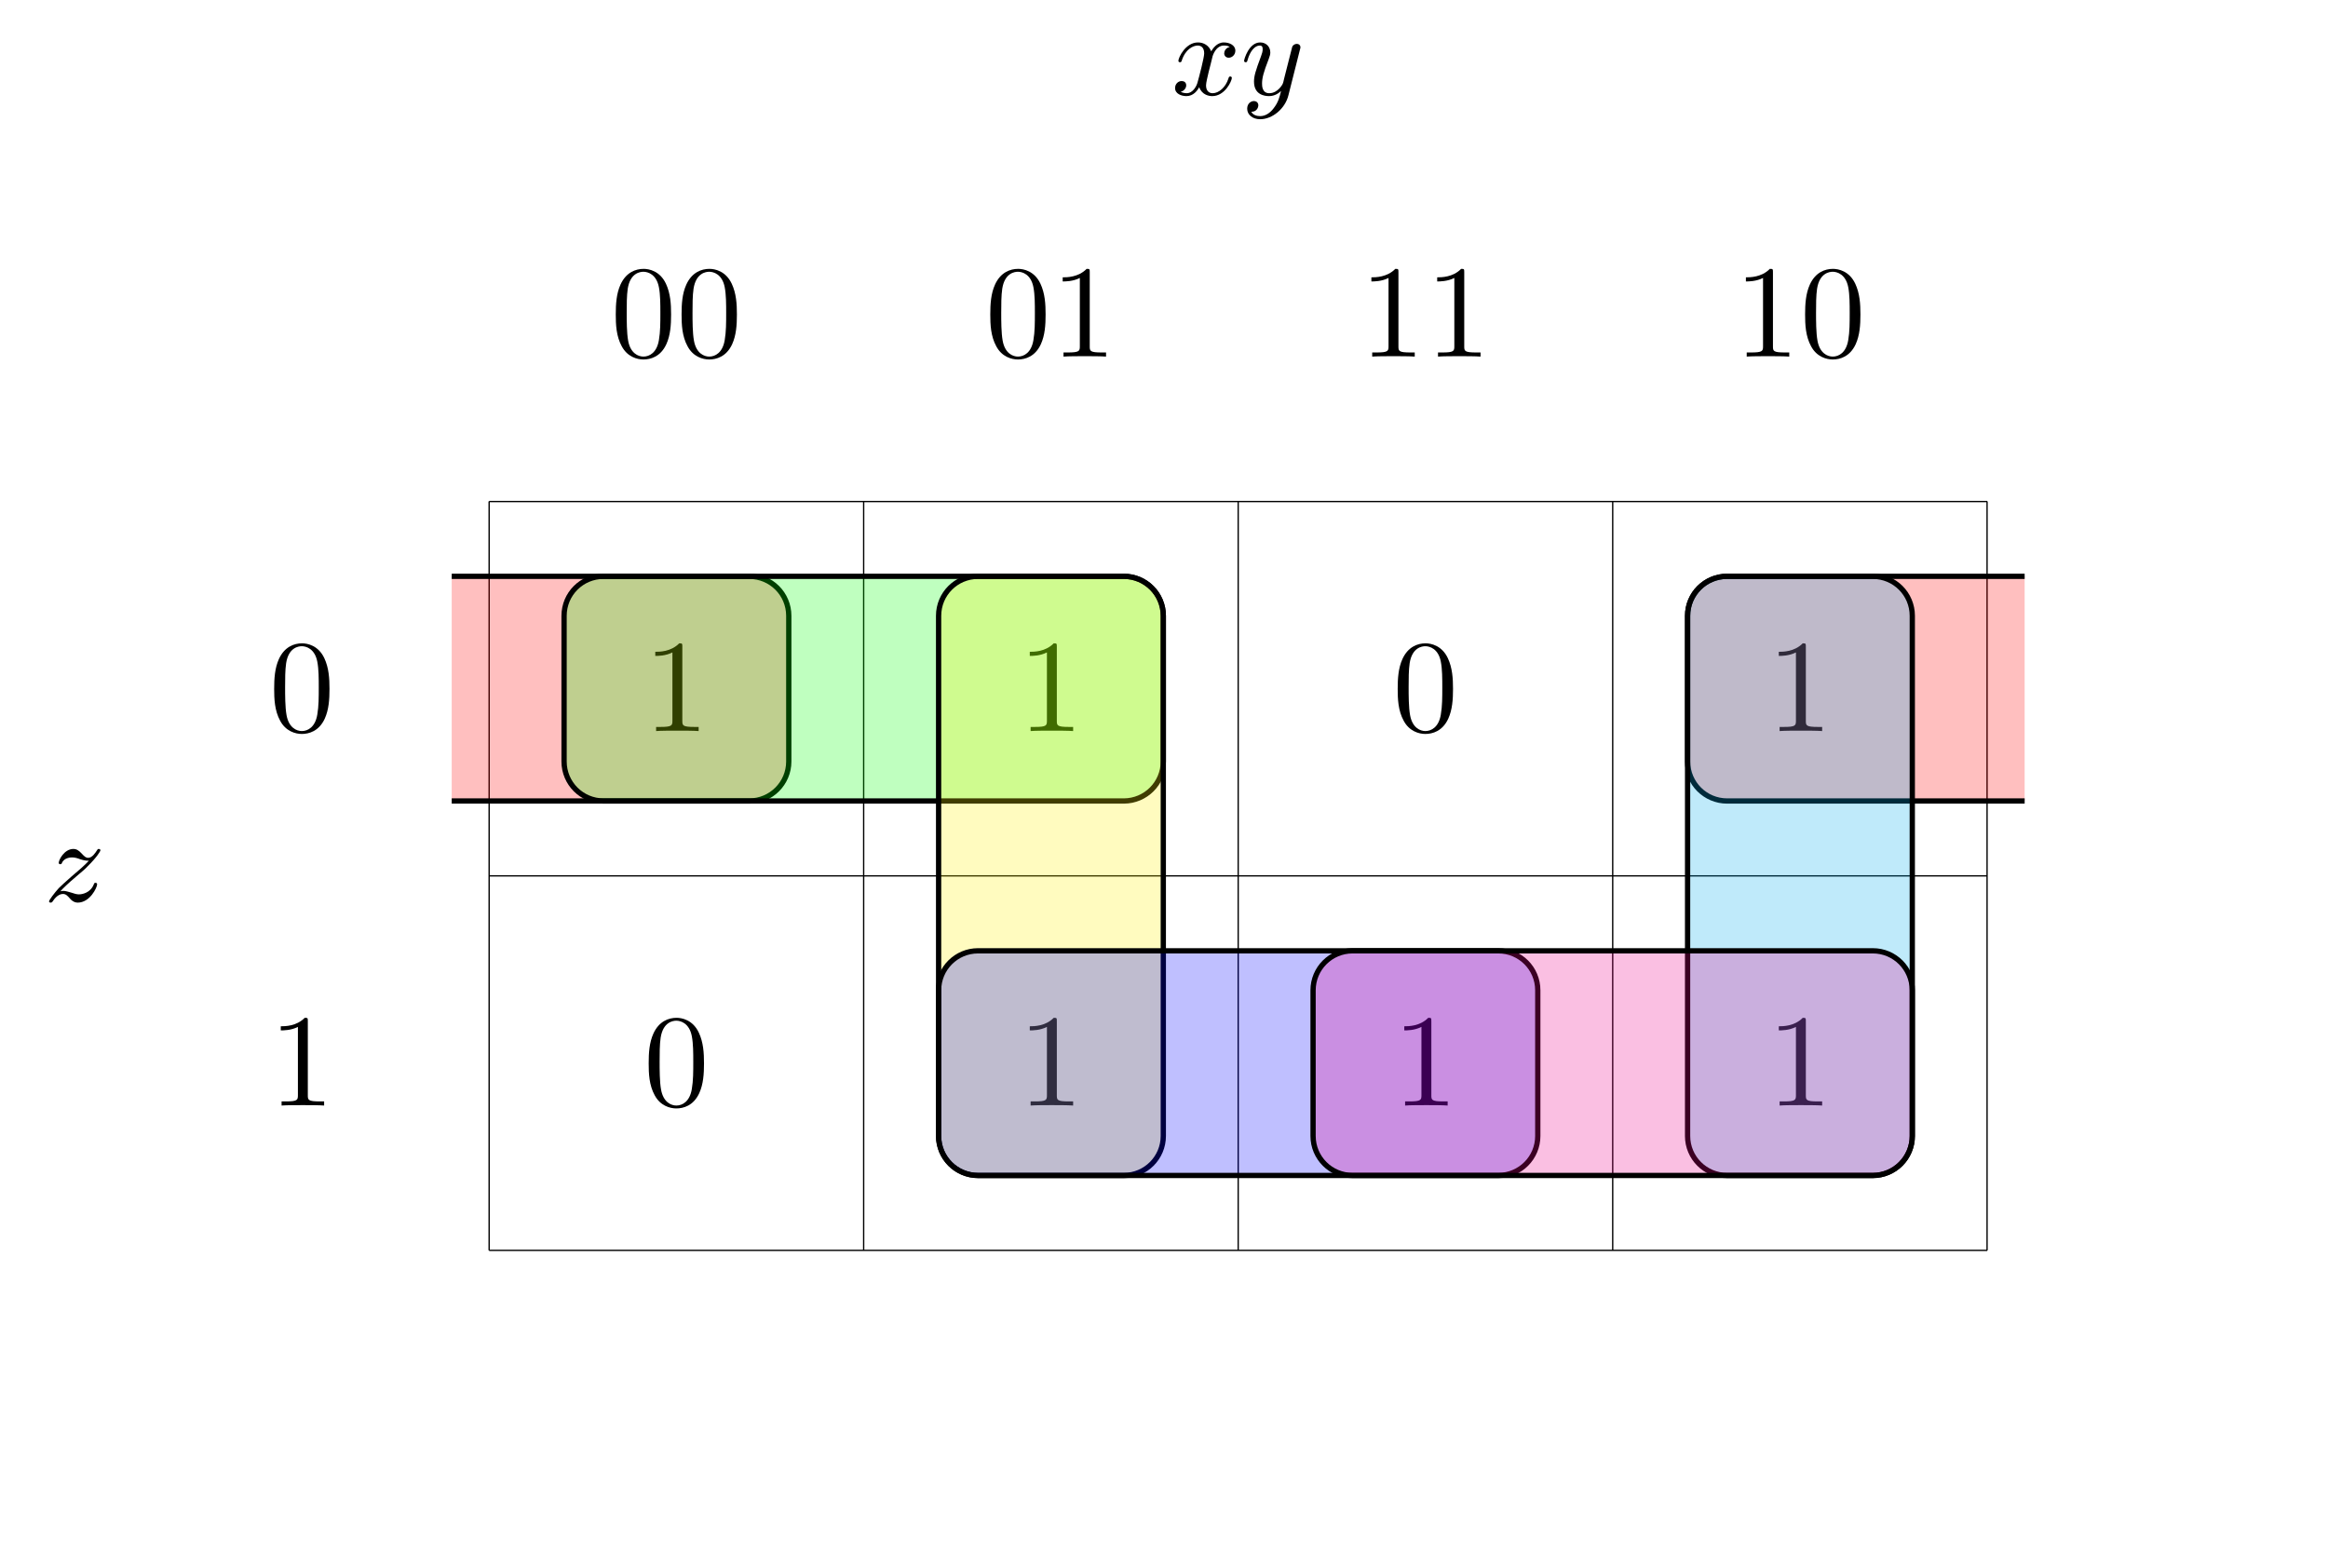
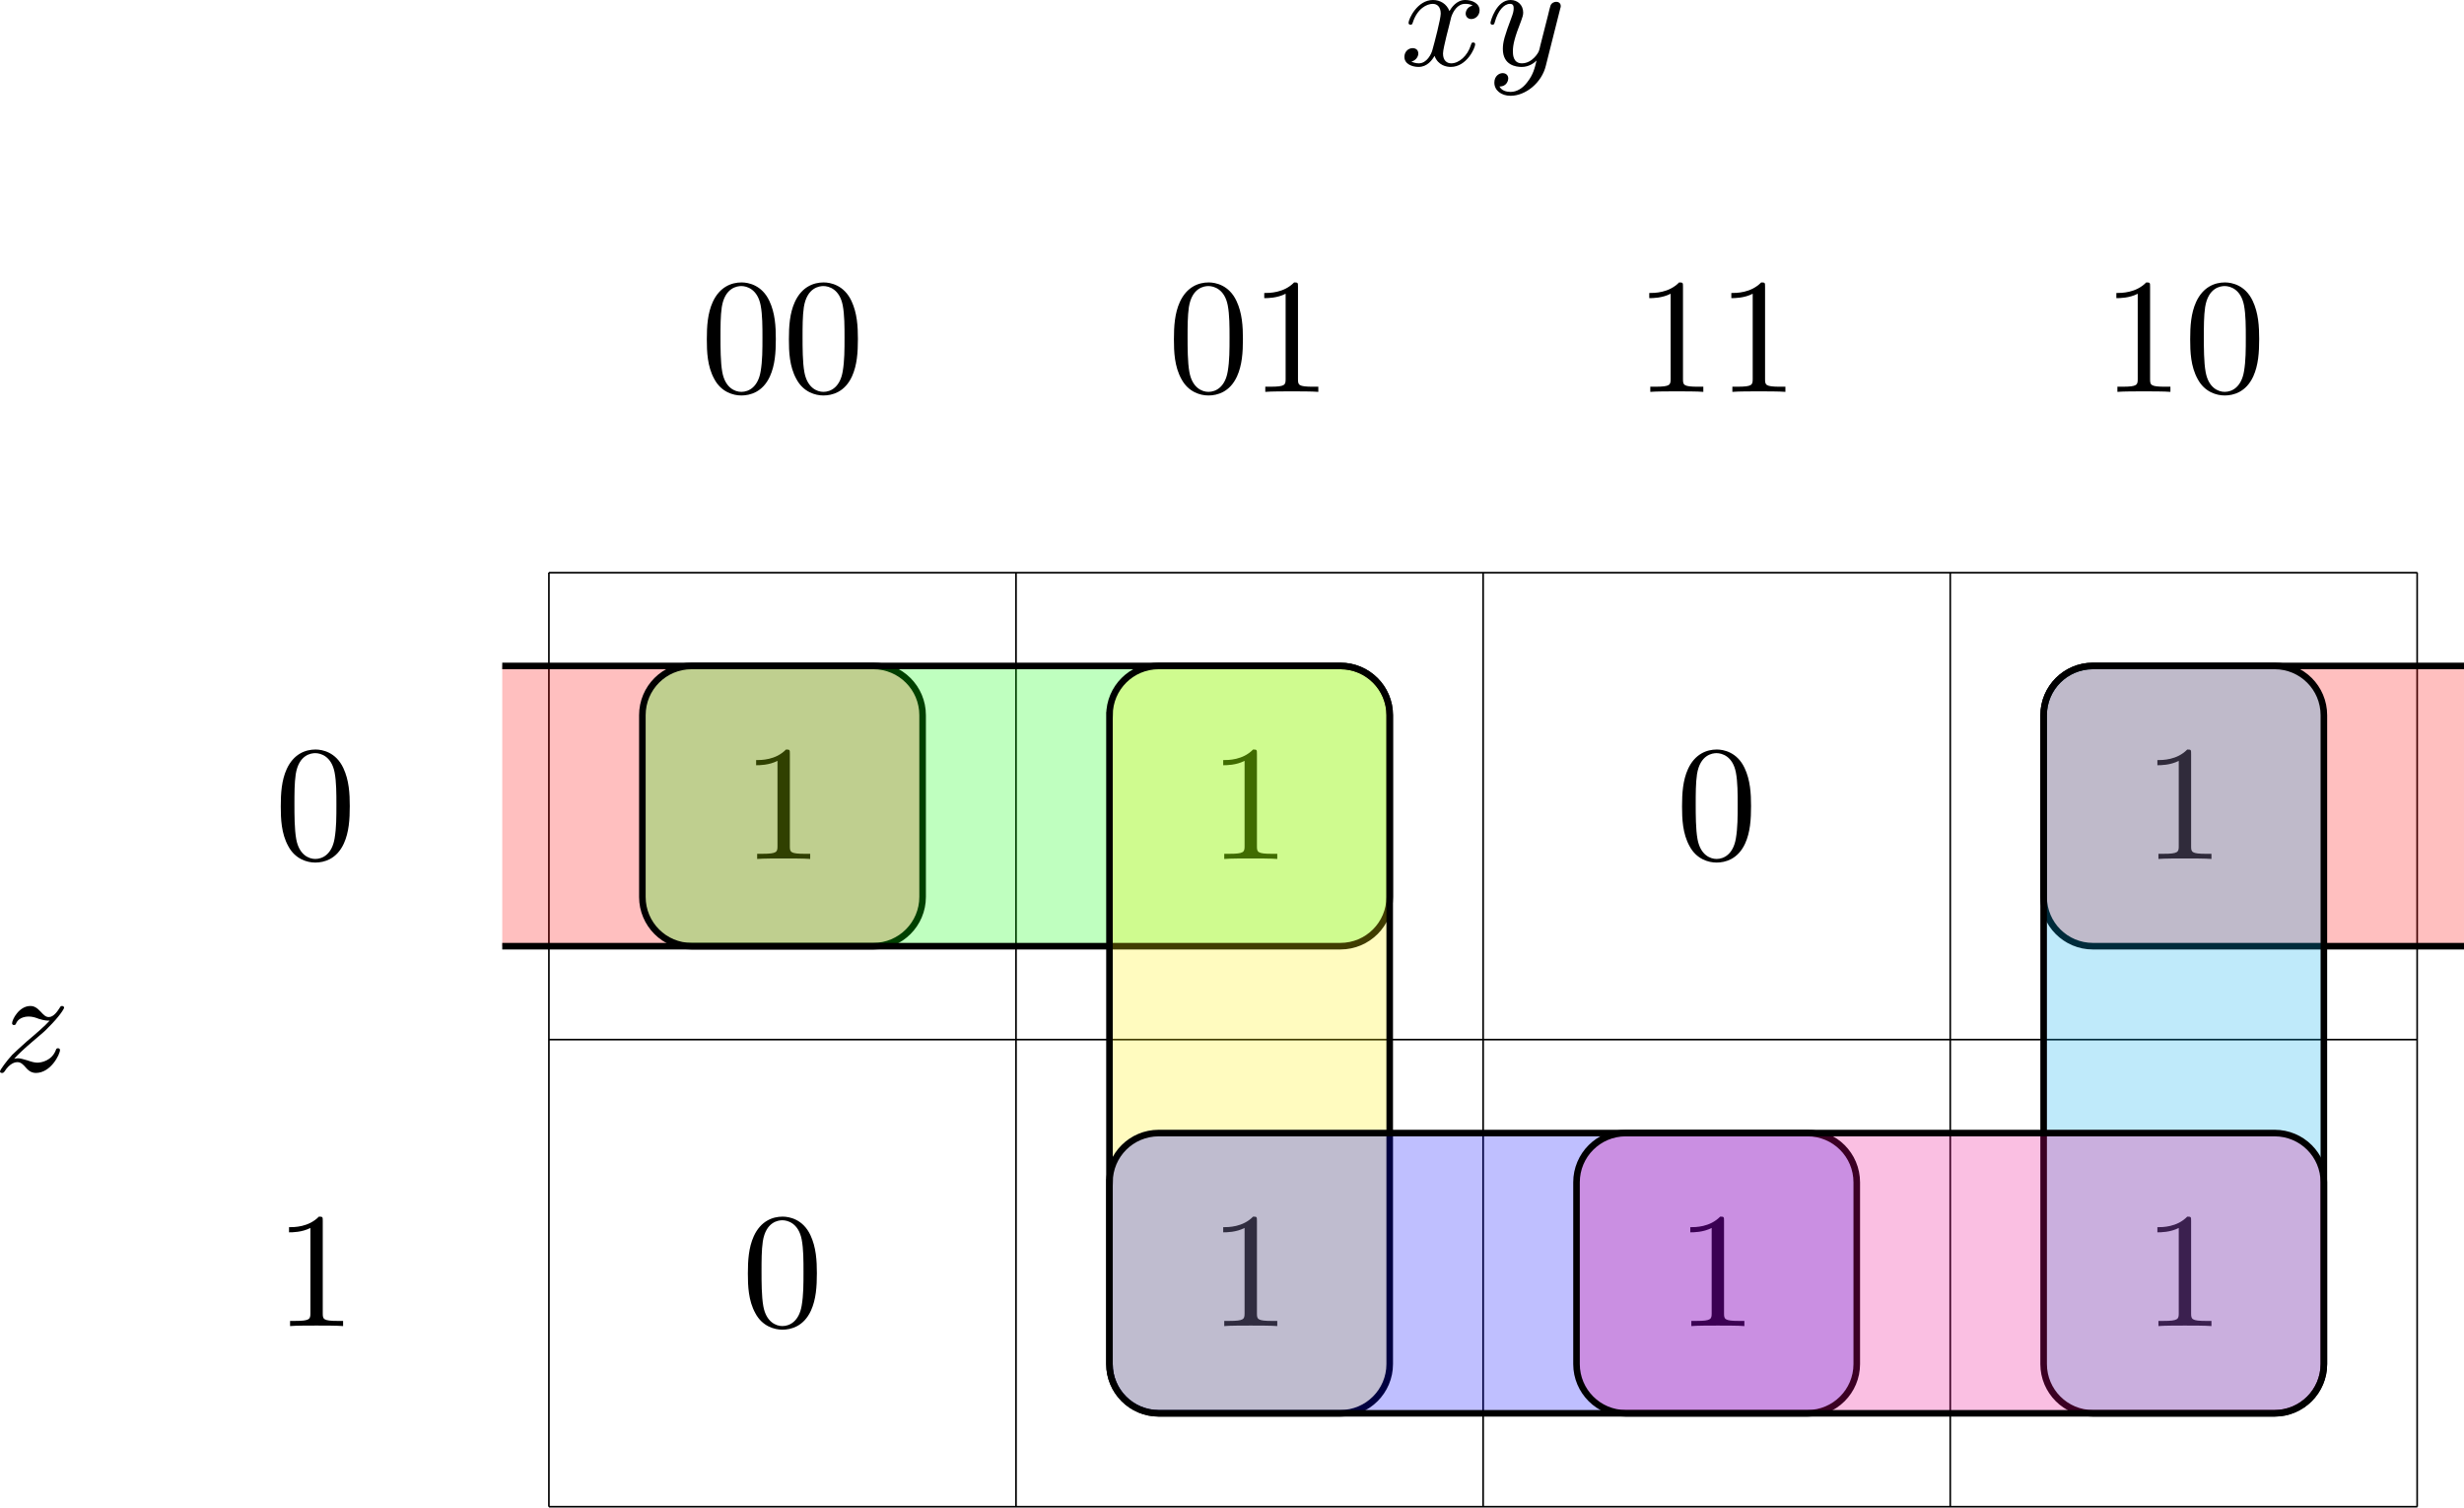
- <svg xmlns="http://www.w3.org/2000/svg" xmlns:xlink="http://www.w3.org/1999/xlink" width="176.207pt" height="118.673pt" viewBox="0 0 176.207 118.673" version="1.1" id="svg117">
+ <svg xmlns="http://www.w3.org/2000/svg" xmlns:xlink="http://www.w3.org/1999/xlink" width="149.534pt" height="91.486pt" viewBox="0 0 149.534 91.486" version="1.1" id="svg117">
  <defs id="defs21">
    <g id="g19">
      <g id="glyph-0-0" />
      <g id="glyph-0-1">
-         <path d="M 4.406 -3.625 C 4.078 -3.562 3.984 -3.281 3.984 -3.141 C 3.984 -2.969 4.109 -2.812 4.328 -2.812 C 4.578 -2.812 4.828 -3.031 4.828 -3.344 C 4.828 -3.766 4.375 -3.969 3.953 -3.969 C 3.422 -3.969 3.109 -3.484 3 -3.297 C 2.828 -3.734 2.438 -3.969 2 -3.969 C 1.047 -3.969 0.516 -2.812 0.516 -2.578 C 0.516 -2.5 0.578 -2.469 0.641 -2.469 C 0.719 -2.469 0.75 -2.516 0.766 -2.578 C 1.047 -3.469 1.641 -3.734 1.984 -3.734 C 2.25 -3.734 2.469 -3.562 2.469 -3.141 C 2.469 -2.828 2.094 -1.391 1.969 -0.953 C 1.906 -0.688 1.625 -0.125 1.141 -0.125 C 0.953 -0.125 0.766 -0.188 0.688 -0.234 C 0.922 -0.281 1.109 -0.5 1.109 -0.719 C 1.109 -0.953 0.938 -1.047 0.766 -1.047 C 0.5 -1.047 0.266 -0.828 0.266 -0.516 C 0.266 -0.078 0.75 0.094 1.125 0.094 C 1.656 0.094 1.953 -0.328 2.094 -0.578 C 2.312 0.016 2.844 0.094 3.078 0.094 C 4.047 0.094 4.562 -1.062 4.562 -1.281 C 4.562 -1.328 4.531 -1.391 4.453 -1.391 C 4.344 -1.391 4.344 -1.359 4.297 -1.219 C 4.094 -0.578 3.578 -0.125 3.109 -0.125 C 2.859 -0.125 2.609 -0.281 2.609 -0.719 C 2.609 -0.922 2.734 -1.406 2.812 -1.75 C 2.859 -1.906 3.094 -2.875 3.109 -2.938 C 3.219 -3.266 3.484 -3.734 3.953 -3.734 C 4.109 -3.734 4.281 -3.719 4.406 -3.625 Z M 4.406 -3.625 " id="path3" />
+         <path d="m 4.406,-3.625 c -0.328,0.062 -0.422,0.344 -0.422,0.484 0,0.172 0.125,0.328 0.344,0.328 0.25,0 0.5,-0.219 0.5,-0.531 0,-0.422 -0.453,-0.625 -0.875,-0.625 -0.531,0 -0.844,0.484 -0.953,0.672 -0.172,-0.438 -0.562,-0.672 -1,-0.672 -0.953,0 -1.484,1.156 -1.484,1.391 0,0.078 0.062,0.109 0.125,0.109 0.078,0 0.109,-0.047 0.125,-0.109 0.281,-0.891 0.875,-1.156 1.219,-1.156 0.266,0 0.484,0.172 0.484,0.594 0,0.312 -0.375,1.75 -0.5,2.188 C 1.906,-0.688 1.625,-0.125 1.141,-0.125 c -0.188,0 -0.375,-0.062 -0.453,-0.109 C 0.922,-0.281 1.109,-0.5 1.109,-0.719 c 0,-0.234 -0.172,-0.328 -0.344,-0.328 -0.266,0 -0.5,0.219 -0.5,0.531 0,0.438 0.484,0.609 0.859,0.609 0.531,0 0.828,-0.422 0.969,-0.672 0.219,0.594 0.75,0.672 0.984,0.672 0.969,0 1.484,-1.156 1.484,-1.375 0,-0.047 -0.031,-0.109 -0.109,-0.109 -0.109,0 -0.109,0.031 -0.156,0.172 -0.203,0.641 -0.719,1.094 -1.188,1.094 -0.25,0 -0.5,-0.156 -0.5,-0.594 0,-0.203 0.125,-0.688 0.203,-1.031 0.047,-0.156 0.281,-1.125 0.297,-1.188 0.109,-0.328 0.375,-0.797 0.844,-0.797 0.156,0 0.328,0.016 0.453,0.109 z m 0,0" id="path3" />
      </g>
      <g id="glyph-0-2">
-         <path d="M 4.5 -3.453 C 4.516 -3.5 4.531 -3.547 4.531 -3.609 C 4.531 -3.719 4.453 -3.859 4.25 -3.859 C 4.141 -3.859 3.969 -3.797 3.906 -3.625 C 3.891 -3.594 3.797 -3.219 3.75 -3.016 L 3.297 -1.234 C 3.234 -0.969 3.234 -0.953 3.203 -0.875 C 3.203 -0.828 2.828 -0.125 2.172 -0.125 C 1.625 -0.125 1.625 -0.688 1.625 -0.859 C 1.625 -1.266 1.734 -1.703 2.125 -2.703 C 2.203 -2.922 2.25 -3.047 2.25 -3.203 C 2.25 -3.656 1.922 -3.969 1.484 -3.969 C 0.625 -3.969 0.266 -2.688 0.266 -2.578 C 0.266 -2.5 0.328 -2.469 0.391 -2.469 C 0.484 -2.469 0.5 -2.531 0.531 -2.641 C 0.719 -3.312 1.078 -3.734 1.453 -3.734 C 1.672 -3.734 1.672 -3.562 1.672 -3.438 C 1.672 -3.297 1.625 -3.125 1.547 -2.922 C 1.125 -1.797 1.016 -1.422 1.016 -1 C 1.016 0 1.828 0.094 2.156 0.094 C 2.594 0.094 2.906 -0.141 3.062 -0.297 C 2.953 0.156 2.859 0.562 2.5 1.016 C 2.234 1.375 1.875 1.609 1.484 1.609 C 1.234 1.609 0.938 1.531 0.812 1.281 C 1.281 1.281 1.344 0.875 1.344 0.797 C 1.344 0.594 1.203 0.469 1 0.469 C 0.797 0.469 0.5 0.641 0.5 1.047 C 0.5 1.516 0.922 1.844 1.484 1.844 C 2.391 1.844 3.375 1.062 3.625 0.016 Z M 4.5 -3.453 " id="path6" />
+         <path d="M 4.5,-3.453 C 4.516,-3.5 4.531,-3.547 4.531,-3.609 c 0,-0.109 -0.078,-0.25 -0.281,-0.25 -0.109,0 -0.281,0.062 -0.344,0.234 C 3.891,-3.594 3.797,-3.219 3.75,-3.016 l -0.453,1.781 c -0.062,0.266 -0.062,0.281 -0.094,0.359 0,0.047 -0.375,0.75 -1.031,0.75 C 1.625,-0.125 1.625,-0.688 1.625,-0.859 c 0,-0.406 0.109,-0.844 0.5,-1.844 0.078,-0.219 0.125,-0.344 0.125,-0.5 0,-0.453 -0.328,-0.766 -0.766,-0.766 -0.859,0 -1.219,1.281 -1.219,1.391 0,0.078 0.062,0.109 0.125,0.109 0.094,0 0.109,-0.062 0.141,-0.172 0.188,-0.672 0.547,-1.094 0.922,-1.094 0.219,0 0.219,0.172 0.219,0.297 0,0.141 -0.047,0.312 -0.125,0.516 -0.422,1.125 -0.531,1.5 -0.531,1.922 0,1 0.812,1.094 1.141,1.094 0.438,0 0.75,-0.234 0.906,-0.391 C 2.953,0.156 2.859,0.562 2.5,1.016 2.234,1.375 1.875,1.609 1.484,1.609 1.234,1.609 0.938,1.531 0.812,1.281 1.281,1.281 1.344,0.875 1.344,0.797 1.344,0.594 1.203,0.469 1,0.469 c -0.203,0 -0.5,0.172 -0.5,0.578 0,0.469 0.422,0.797 0.984,0.797 0.906,0 1.891,-0.781 2.141,-1.828 z m 0,0" id="path6" />
      </g>
      <g id="glyph-0-3">
-         <path d="M 1.25 -0.766 C 1.438 -0.984 1.922 -1.438 2.312 -1.766 C 2.984 -2.328 3.188 -2.516 3.297 -2.641 C 4.031 -3.359 4.281 -3.812 4.281 -3.859 C 4.281 -3.875 4.281 -3.969 4.156 -3.969 C 4.078 -3.969 4.062 -3.938 4.016 -3.859 C 3.906 -3.688 3.656 -3.297 3.359 -3.297 C 3.172 -3.297 3.062 -3.406 2.859 -3.625 C 2.641 -3.859 2.469 -3.969 2.234 -3.969 C 1.547 -3.969 1.125 -3.141 1.125 -2.922 C 1.125 -2.891 1.141 -2.812 1.234 -2.812 C 1.328 -2.812 1.359 -2.875 1.359 -2.891 C 1.531 -3.328 2.062 -3.328 2.141 -3.328 C 2.344 -3.328 2.562 -3.266 2.75 -3.188 C 3.109 -3.078 3.266 -3.078 3.406 -3.078 C 3.125 -2.766 2.625 -2.328 2.047 -1.844 C 1.609 -1.469 1.328 -1.188 1.125 -1 C 0.797 -0.641 0.391 -0.094 0.391 0 C 0.391 0.062 0.438 0.094 0.516 0.094 C 0.594 0.094 0.609 0.062 0.656 0.016 C 1 -0.531 1.344 -0.562 1.438 -0.562 C 1.656 -0.562 1.781 -0.438 1.984 -0.203 C 2.188 0.031 2.391 0.094 2.562 0.094 C 3.484 0.094 4.031 -1.047 4.031 -1.297 C 4.031 -1.375 3.969 -1.406 3.906 -1.406 C 3.812 -1.406 3.797 -1.344 3.781 -1.297 C 3.531 -0.641 2.891 -0.531 2.656 -0.531 C 2.5 -0.531 2.312 -0.578 2.047 -0.672 C 1.859 -0.719 1.656 -0.797 1.469 -0.797 C 1.375 -0.797 1.281 -0.766 1.25 -0.766 Z M 1.25 -0.766 " id="path9" />
+         <path d="m 1.25,-0.766 c 0.188,-0.219 0.672,-0.672 1.062,-1 0.672,-0.562 0.875,-0.75 0.984,-0.875 0.734,-0.719 0.984,-1.172 0.984,-1.219 0,-0.016 0,-0.109 -0.125,-0.109 -0.078,0 -0.094,0.031 -0.141,0.109 -0.109,0.172 -0.359,0.562 -0.656,0.562 -0.188,0 -0.297,-0.109 -0.5,-0.328 -0.219,-0.234 -0.391,-0.344 -0.625,-0.344 -0.688,0 -1.109,0.828 -1.109,1.047 0,0.031 0.016,0.109 0.109,0.109 0.094,0 0.125,-0.062 0.125,-0.078 0.172,-0.438 0.703,-0.438 0.781,-0.438 0.203,0 0.422,0.062 0.609,0.141 0.359,0.109 0.516,0.109 0.656,0.109 -0.281,0.312 -0.781,0.75 -1.359,1.234 C 1.609,-1.469 1.328,-1.188 1.125,-1 0.797,-0.641 0.391,-0.094 0.391,0 c 0,0.062 0.047,0.094 0.125,0.094 0.078,0 0.094,-0.031 0.141,-0.078 C 1,-0.531 1.344,-0.562 1.438,-0.562 c 0.219,0 0.344,0.125 0.547,0.359 C 2.188,0.031 2.391,0.094 2.562,0.094 c 0.922,0 1.469,-1.141 1.469,-1.391 0,-0.078 -0.062,-0.109 -0.125,-0.109 -0.094,0 -0.109,0.062 -0.125,0.109 -0.25,0.656 -0.891,0.766 -1.125,0.766 -0.156,0 -0.344,-0.047 -0.609,-0.141 -0.188,-0.047 -0.391,-0.125 -0.578,-0.125 -0.094,0 -0.188,0.031 -0.219,0.031 z m 0,0" id="path9" />
      </g>
      <g id="glyph-1-0" />
      <g id="glyph-1-1">
-         <path d="M 4.578 -3.188 C 4.578 -3.984 4.531 -4.781 4.188 -5.516 C 3.734 -6.484 2.906 -6.641 2.5 -6.641 C 1.891 -6.641 1.172 -6.375 0.75 -5.453 C 0.438 -4.766 0.391 -3.984 0.391 -3.188 C 0.391 -2.438 0.422 -1.547 0.844 -0.781 C 1.266 0.016 2 0.219 2.484 0.219 C 3.016 0.219 3.781 0.016 4.219 -0.938 C 4.531 -1.625 4.578 -2.406 4.578 -3.188 Z M 2.484 0 C 2.094 0 1.5 -0.25 1.328 -1.203 C 1.219 -1.797 1.219 -2.719 1.219 -3.312 C 1.219 -3.953 1.219 -4.609 1.297 -5.141 C 1.484 -6.328 2.234 -6.422 2.484 -6.422 C 2.812 -6.422 3.469 -6.234 3.656 -5.25 C 3.766 -4.688 3.766 -3.938 3.766 -3.312 C 3.766 -2.562 3.766 -1.891 3.656 -1.25 C 3.5 -0.297 2.938 0 2.484 0 Z M 2.484 0 " id="path13" />
+         <path d="m 4.578,-3.188 c 0,-0.797 -0.047,-1.594 -0.391,-2.328 -0.453,-0.969 -1.281,-1.125 -1.688,-1.125 -0.609,0 -1.328,0.266 -1.75,1.188 -0.312,0.688 -0.359,1.469 -0.359,2.266 0,0.75 0.031,1.641 0.453,2.406 0.422,0.797 1.156,1 1.641,1 0.531,0 1.297,-0.203 1.734,-1.156 0.312,-0.688 0.359,-1.469 0.359,-2.25 z M 2.484,0 C 2.094,0 1.5,-0.25 1.328,-1.203 1.219,-1.797 1.219,-2.719 1.219,-3.312 c 0,-0.641 0,-1.297 0.078,-1.828 0.188,-1.188 0.938,-1.281 1.188,-1.281 0.328,0 0.984,0.188 1.172,1.172 0.109,0.562 0.109,1.312 0.109,1.938 0,0.75 0,1.422 -0.109,2.062 C 3.5,-0.297 2.938,0 2.484,0 Z m 0,0" id="path13" />
      </g>
      <g id="glyph-1-2">
-         <path d="M 2.938 -6.375 C 2.938 -6.625 2.938 -6.641 2.703 -6.641 C 2.078 -6 1.203 -6 0.891 -6 L 0.891 -5.688 C 1.094 -5.688 1.672 -5.688 2.188 -5.953 L 2.188 -0.781 C 2.188 -0.422 2.156 -0.312 1.266 -0.312 L 0.953 -0.312 L 0.953 0 C 1.297 -0.031 2.156 -0.031 2.562 -0.031 C 2.953 -0.031 3.828 -0.031 4.172 0 L 4.172 -0.312 L 3.859 -0.312 C 2.953 -0.312 2.938 -0.422 2.938 -0.781 Z M 2.938 -6.375 " id="path16" />
+         <path d="m 2.938,-6.375 c 0,-0.25 0,-0.266 -0.234,-0.266 C 2.078,-6 1.203,-6 0.891,-6 v 0.312 c 0.203,0 0.781,0 1.297,-0.266 v 5.172 c 0,0.359 -0.031,0.469 -0.922,0.469 h -0.312 V 0 c 0.344,-0.031 1.203,-0.031 1.609,-0.031 0.391,0 1.266,0 1.609,0.031 v -0.312 h -0.312 c -0.906,0 -0.922,-0.109 -0.922,-0.469 z m 0,0" id="path16" />
      </g>
    </g>
  </defs>
-   <path fill="none" stroke-width="0.1" stroke-linecap="butt" stroke-linejoin="miter" stroke="rgb(0%, 0%, 0%)" stroke-opacity="1" stroke-miterlimit="10" d="M -0.002 0.001 L 113.389 0.001 M -0.002 28.348 L 113.389 28.348 M -0.002 56.684 L 113.389 56.684 M -0.002 0.001 L -0.002 56.692 M 28.346 0.001 L 28.346 56.692 M 56.694 0.001 L 56.694 56.692 M 85.041 0.001 L 85.041 56.692 M 113.377 0.001 L 113.377 56.692 " transform="matrix(1, 0, 0, -1, 37.025, 94.649)" id="path23" />
-   <g fill="#000000" fill-opacity="1" id="g29">
+   <path fill="none" stroke-width="0.1" stroke-linecap="butt" stroke-linejoin="miter" stroke="#000000" stroke-opacity="1" stroke-miterlimit="10" d="M 33.312,91.436 H 146.702 M 33.312,63.089 H 146.702 M 33.312,34.753 H 146.702 M 33.312,91.436 V 34.745 M 61.659,91.436 V 34.745 M 90.007,91.436 V 34.745 M 118.355,91.436 V 34.745 m 28.336,56.691 V 34.745" id="path23" />
+   <g fill="#000000" fill-opacity="1" id="g29" transform="translate(-3.711625,-3.21225)">
    <use xlink:href="#glyph-0-1" x="88.676" y="7.181" id="use25" />
    <use xlink:href="#glyph-0-2" x="93.9" y="7.181" id="use27" />
  </g>
-   <g fill="#000000" fill-opacity="1" id="g33">
+   <g fill="#000000" fill-opacity="1" id="g33" transform="translate(-3.711625,-3.21225)">
    <use xlink:href="#glyph-0-3" x="3.321" y="68.232" id="use31" />
  </g>
-   <g fill="#000000" fill-opacity="1" id="g39">
+   <g fill="#000000" fill-opacity="1" id="g39" transform="translate(-3.711625,-3.21225)">
    <use xlink:href="#glyph-1-1" x="46.217" y="26.993" id="use35" />
    <use xlink:href="#glyph-1-1" x="51.198" y="26.993" id="use37" />
  </g>
-   <g fill="#000000" fill-opacity="1" id="g45">
+   <g fill="#000000" fill-opacity="1" id="g45" transform="translate(-3.711625,-3.21225)">
    <use xlink:href="#glyph-1-1" x="74.564" y="26.993" id="use41" />
    <use xlink:href="#glyph-1-2" x="79.545" y="26.993" id="use43" />
  </g>
-   <g fill="#000000" fill-opacity="1" id="g51">
+   <g fill="#000000" fill-opacity="1" id="g51" transform="translate(-3.711625,-3.21225)">
    <use xlink:href="#glyph-1-2" x="102.91" y="26.993" id="use47" />
    <use xlink:href="#glyph-1-2" x="107.891" y="26.993" id="use49" />
  </g>
-   <g fill="#000000" fill-opacity="1" id="g57">
+   <g fill="#000000" fill-opacity="1" id="g57" transform="translate(-3.711625,-3.21225)">
    <use xlink:href="#glyph-1-2" x="131.257" y="26.993" id="use53" />
    <use xlink:href="#glyph-1-1" x="136.238" y="26.993" id="use55" />
  </g>
-   <g fill="#000000" fill-opacity="1" id="g61">
+   <g fill="#000000" fill-opacity="1" id="g61" transform="translate(-3.711625,-3.21225)">
    <use xlink:href="#glyph-1-1" x="20.361" y="55.339" id="use59" />
  </g>
-   <g fill="#000000" fill-opacity="1" id="g65">
+   <g fill="#000000" fill-opacity="1" id="g65" transform="translate(-3.711625,-3.21225)">
    <use xlink:href="#glyph-1-2" x="20.361" y="83.686" id="use63" />
  </g>
-   <g fill="#000000" fill-opacity="1" id="g69">
+   <g fill="#000000" fill-opacity="1" id="g69" transform="translate(-3.711625,-3.21225)">
    <use xlink:href="#glyph-1-2" x="48.708" y="55.339" id="use67" />
  </g>
-   <g fill="#000000" fill-opacity="1" id="g73">
+   <g fill="#000000" fill-opacity="1" id="g73" transform="translate(-3.711625,-3.21225)">
    <use xlink:href="#glyph-1-2" x="77.054" y="55.339" id="use71" />
  </g>
-   <g fill="#000000" fill-opacity="1" id="g77">
+   <g fill="#000000" fill-opacity="1" id="g77" transform="translate(-3.711625,-3.21225)">
    <use xlink:href="#glyph-1-2" x="133.747" y="55.339" id="use75" />
  </g>
-   <g fill="#000000" fill-opacity="1" id="g81">
+   <g fill="#000000" fill-opacity="1" id="g81" transform="translate(-3.711625,-3.21225)">
    <use xlink:href="#glyph-1-1" x="105.401" y="55.339" id="use79" />
  </g>
-   <g fill="#000000" fill-opacity="1" id="g85">
+   <g fill="#000000" fill-opacity="1" id="g85" transform="translate(-3.711625,-3.21225)">
    <use xlink:href="#glyph-1-1" x="48.708" y="83.686" id="use83" />
  </g>
-   <g fill="#000000" fill-opacity="1" id="g89">
+   <g fill="#000000" fill-opacity="1" id="g89" transform="translate(-3.711625,-3.21225)">
    <use xlink:href="#glyph-1-2" x="77.054" y="83.686" id="use87" />
  </g>
-   <g fill="#000000" fill-opacity="1" id="g93">
+   <g fill="#000000" fill-opacity="1" id="g93" transform="translate(-3.711625,-3.21225)">
    <use xlink:href="#glyph-1-2" x="133.747" y="83.686" id="use91" />
  </g>
-   <g fill="#000000" fill-opacity="1" id="g97">
+   <g fill="#000000" fill-opacity="1" id="g97" transform="translate(-3.711625,-3.21225)">
    <use xlink:href="#glyph-1-2" x="105.401" y="83.686" id="use95" />
  </g>
-   <path fill-rule="nonzero" fill="rgb(100%, 0%, 0%)" fill-opacity="0.25" d="M 34.191 60.633 L 34.191 43.625 L 56.715 43.625 C 58.363 43.625 59.703 44.961 59.703 46.613 L 59.703 57.645 C 59.703 59.293 58.363 60.633 56.715 60.633 Z M 34.191 60.633 " id="path99" />
-   <path fill="none" stroke-width="0.399" stroke-linecap="butt" stroke-linejoin="miter" stroke="rgb(0%, 0%, 0%)" stroke-opacity="1" stroke-miterlimit="10" d="M -2.834 51.024 L 19.69 51.024 C 21.338 51.024 22.678 49.688 22.678 48.036 L 22.678 37.004 C 22.678 35.356 21.338 34.016 19.69 34.016 L -2.834 34.016 " transform="matrix(1, 0, 0, -1, 37.025, 94.649)" id="path101" />
-   <path fill-rule="nonzero" fill="rgb(100%, 0%, 0%)" fill-opacity="0.25" d="M 153.246 60.633 L 153.246 43.625 L 130.723 43.625 C 129.074 43.625 127.734 44.961 127.734 46.613 L 127.734 57.645 C 127.734 59.293 129.074 60.633 130.723 60.633 Z M 153.246 60.633 " id="path103" />
-   <path fill="none" stroke-width="0.399" stroke-linecap="butt" stroke-linejoin="miter" stroke="rgb(0%, 0%, 0%)" stroke-opacity="1" stroke-miterlimit="10" d="M 116.221 51.024 L 93.698 51.024 C 92.049 51.024 90.709 49.688 90.709 48.036 L 90.709 37.004 C 90.709 35.356 92.049 34.016 93.698 34.016 L 116.221 34.016 " transform="matrix(1, 0, 0, -1, 37.025, 94.649)" id="path105" />
-   <path fill-rule="nonzero" fill="rgb(0%, 100%, 0%)" fill-opacity="0.25" stroke-width="0.399" stroke-linecap="butt" stroke-linejoin="miter" stroke="rgb(0%, 0%, 0%)" stroke-opacity="1" stroke-miterlimit="10" d="M 5.67 48.036 L 5.67 37.004 C 5.67 35.356 7.006 34.016 8.659 34.016 L 48.034 34.016 C 49.686 34.016 51.026 35.356 51.026 37.004 L 51.026 48.036 C 51.026 49.688 49.686 51.024 48.034 51.024 L 8.659 51.024 C 7.006 51.024 5.67 49.688 5.67 48.036 Z M 5.67 48.036 " transform="matrix(1, 0, 0, -1, 37.025, 94.649)" id="path107" />
-   <path fill-rule="nonzero" fill="rgb(100%, 94.899%, 0%)" fill-opacity="0.25" stroke-width="0.399" stroke-linecap="butt" stroke-linejoin="miter" stroke="rgb(0%, 0%, 0%)" stroke-opacity="1" stroke-miterlimit="10" d="M 34.018 48.036 L 34.018 8.657 C 34.018 7.008 35.354 5.669 37.006 5.669 L 48.034 5.669 C 49.686 5.669 51.026 7.008 51.026 8.657 L 51.026 48.036 C 51.026 49.688 49.686 51.024 48.034 51.024 L 37.006 51.024 C 35.354 51.024 34.018 49.688 34.018 48.036 Z M 34.018 48.036 " transform="matrix(1, 0, 0, -1, 37.025, 94.649)" id="path109" />
-   <path fill-rule="nonzero" fill="rgb(0%, 67.839%, 93.729%)" fill-opacity="0.25" stroke-width="0.399" stroke-linecap="butt" stroke-linejoin="miter" stroke="rgb(0%, 0%, 0%)" stroke-opacity="1" stroke-miterlimit="10" d="M 90.709 48.036 L 90.709 8.657 C 90.709 7.008 92.049 5.669 93.698 5.669 L 104.729 5.669 C 106.381 5.669 107.717 7.008 107.717 8.657 L 107.717 48.036 C 107.717 49.688 106.381 51.024 104.729 51.024 L 93.698 51.024 C 92.049 51.024 90.709 49.688 90.709 48.036 Z M 90.709 48.036 " transform="matrix(1, 0, 0, -1, 37.025, 94.649)" id="path111" />
-   <path fill-rule="nonzero" fill="rgb(0%, 0%, 100%)" fill-opacity="0.25" stroke-width="0.399" stroke-linecap="butt" stroke-linejoin="miter" stroke="rgb(0%, 0%, 0%)" stroke-opacity="1" stroke-miterlimit="10" d="M 34.018 19.688 L 34.018 8.657 C 34.018 7.008 35.354 5.669 37.006 5.669 L 76.381 5.669 C 78.034 5.669 79.37 7.008 79.37 8.657 L 79.37 19.688 C 79.37 21.34 78.034 22.676 76.381 22.676 L 37.006 22.676 C 35.354 22.676 34.018 21.34 34.018 19.688 Z M 34.018 19.688 " transform="matrix(1, 0, 0, -1, 37.025, 94.649)" id="path113" />
-   <path fill-rule="nonzero" fill="rgb(92.549%, 0%, 54.9%)" fill-opacity="0.25" stroke-width="0.399" stroke-linecap="butt" stroke-linejoin="miter" stroke="rgb(0%, 0%, 0%)" stroke-opacity="1" stroke-miterlimit="10" d="M 62.362 19.688 L 62.362 8.657 C 62.362 7.008 63.702 5.669 65.35 5.669 L 104.729 5.669 C 106.381 5.669 107.717 7.008 107.717 8.657 L 107.717 19.688 C 107.717 21.34 106.381 22.676 104.729 22.676 L 65.35 22.676 C 63.702 22.676 62.362 21.34 62.362 19.688 Z M 62.362 19.688 " transform="matrix(1, 0, 0, -1, 37.025, 94.649)" id="path115" />
+   <path fill-rule="nonzero" fill="#ff0000" fill-opacity="0.25" d="M 30.48,57.421 V 40.413 h 22.523 c 1.648,0 2.988,1.336 2.988,2.988 v 11.031 c 0,1.648 -1.34,2.988 -2.988,2.988 z m 0,0" id="path99" />
+   <path fill="none" stroke-width="0.399" stroke-linecap="butt" stroke-linejoin="miter" stroke="#000000" stroke-opacity="1" stroke-miterlimit="10" d="m 30.48,40.413 h 22.523 c 1.648,0 2.988,1.336 2.988,2.988 v 11.031 c 0,1.648 -1.34,2.988 -2.988,2.988 H 30.48" id="path101" />
+   <path fill-rule="nonzero" fill="#ff0000" fill-opacity="0.25" d="M 149.534,57.421 V 40.413 h -22.523 c -1.648,0 -2.988,1.336 -2.988,2.988 v 11.031 c 0,1.648 1.34,2.988 2.988,2.988 z m 0,0" id="path103" />
+   <path fill="none" stroke-width="0.399" stroke-linecap="butt" stroke-linejoin="miter" stroke="#000000" stroke-opacity="1" stroke-miterlimit="10" d="m 149.534,40.413 h -22.523 c -1.648,0 -2.988,1.336 -2.988,2.988 v 11.031 c 0,1.648 1.34,2.988 2.988,2.988 h 22.523" id="path105" />
+   <path fill-rule="nonzero" fill="#00ff00" fill-opacity="0.25" stroke-width="0.399" stroke-linecap="butt" stroke-linejoin="miter" stroke="#000000" stroke-opacity="1" stroke-miterlimit="10" d="m 38.984,43.401 v 11.031 c 0,1.648 1.336,2.988 2.988,2.988 h 39.375 c 1.652,0 2.992,-1.34 2.992,-2.988 v -11.031 c 0,-1.652 -1.34,-2.988 -2.992,-2.988 h -39.375 c -1.652,0 -2.988,1.336 -2.988,2.988 z m 0,0" id="path107" />
+   <path fill-rule="nonzero" fill="#fff200" fill-opacity="0.25" stroke-width="0.399" stroke-linecap="butt" stroke-linejoin="miter" stroke="#000000" stroke-opacity="1" stroke-miterlimit="10" d="m 67.331,43.401 v 39.379 c 0,1.648 1.336,2.988 2.988,2.988 h 11.027 c 1.652,0 2.992,-1.34 2.992,-2.988 V 43.401 c 0,-1.652 -1.34,-2.988 -2.992,-2.988 H 70.32 c -1.652,0 -2.988,1.336 -2.988,2.988 z m 0,0" id="path109" />
+   <path fill-rule="nonzero" fill="#00adef" fill-opacity="0.25" stroke-width="0.399" stroke-linecap="butt" stroke-linejoin="miter" stroke="#000000" stroke-opacity="1" stroke-miterlimit="10" d="m 124.023,43.401 v 39.379 c 0,1.648 1.34,2.988 2.988,2.988 h 11.031 c 1.652,0 2.988,-1.34 2.988,-2.988 V 43.401 c 0,-1.652 -1.336,-2.988 -2.988,-2.988 h -11.031 c -1.648,0 -2.988,1.336 -2.988,2.988 z m 0,0" id="path111" />
+   <path fill-rule="nonzero" fill="#0000ff" fill-opacity="0.25" stroke-width="0.399" stroke-linecap="butt" stroke-linejoin="miter" stroke="#000000" stroke-opacity="1" stroke-miterlimit="10" d="m 67.331,71.749 v 11.031 c 0,1.648 1.336,2.988 2.988,2.988 h 39.375 c 1.652,0 2.988,-1.34 2.988,-2.988 v -11.031 c 0,-1.652 -1.336,-2.988 -2.988,-2.988 H 70.32 c -1.652,0 -2.988,1.336 -2.988,2.988 z m 0,0" id="path113" />
+   <path fill-rule="nonzero" fill="#ec008c" fill-opacity="0.25" stroke-width="0.399" stroke-linecap="butt" stroke-linejoin="miter" stroke="#000000" stroke-opacity="1" stroke-miterlimit="10" d="m 95.675,71.749 v 11.031 c 0,1.648 1.34,2.988 2.988,2.988 h 39.379 c 1.652,0 2.988,-1.34 2.988,-2.988 v -11.031 c 0,-1.652 -1.336,-2.988 -2.988,-2.988 H 98.663 c -1.648,0 -2.988,1.336 -2.988,2.988 z m 0,0" id="path115" />
</svg>
